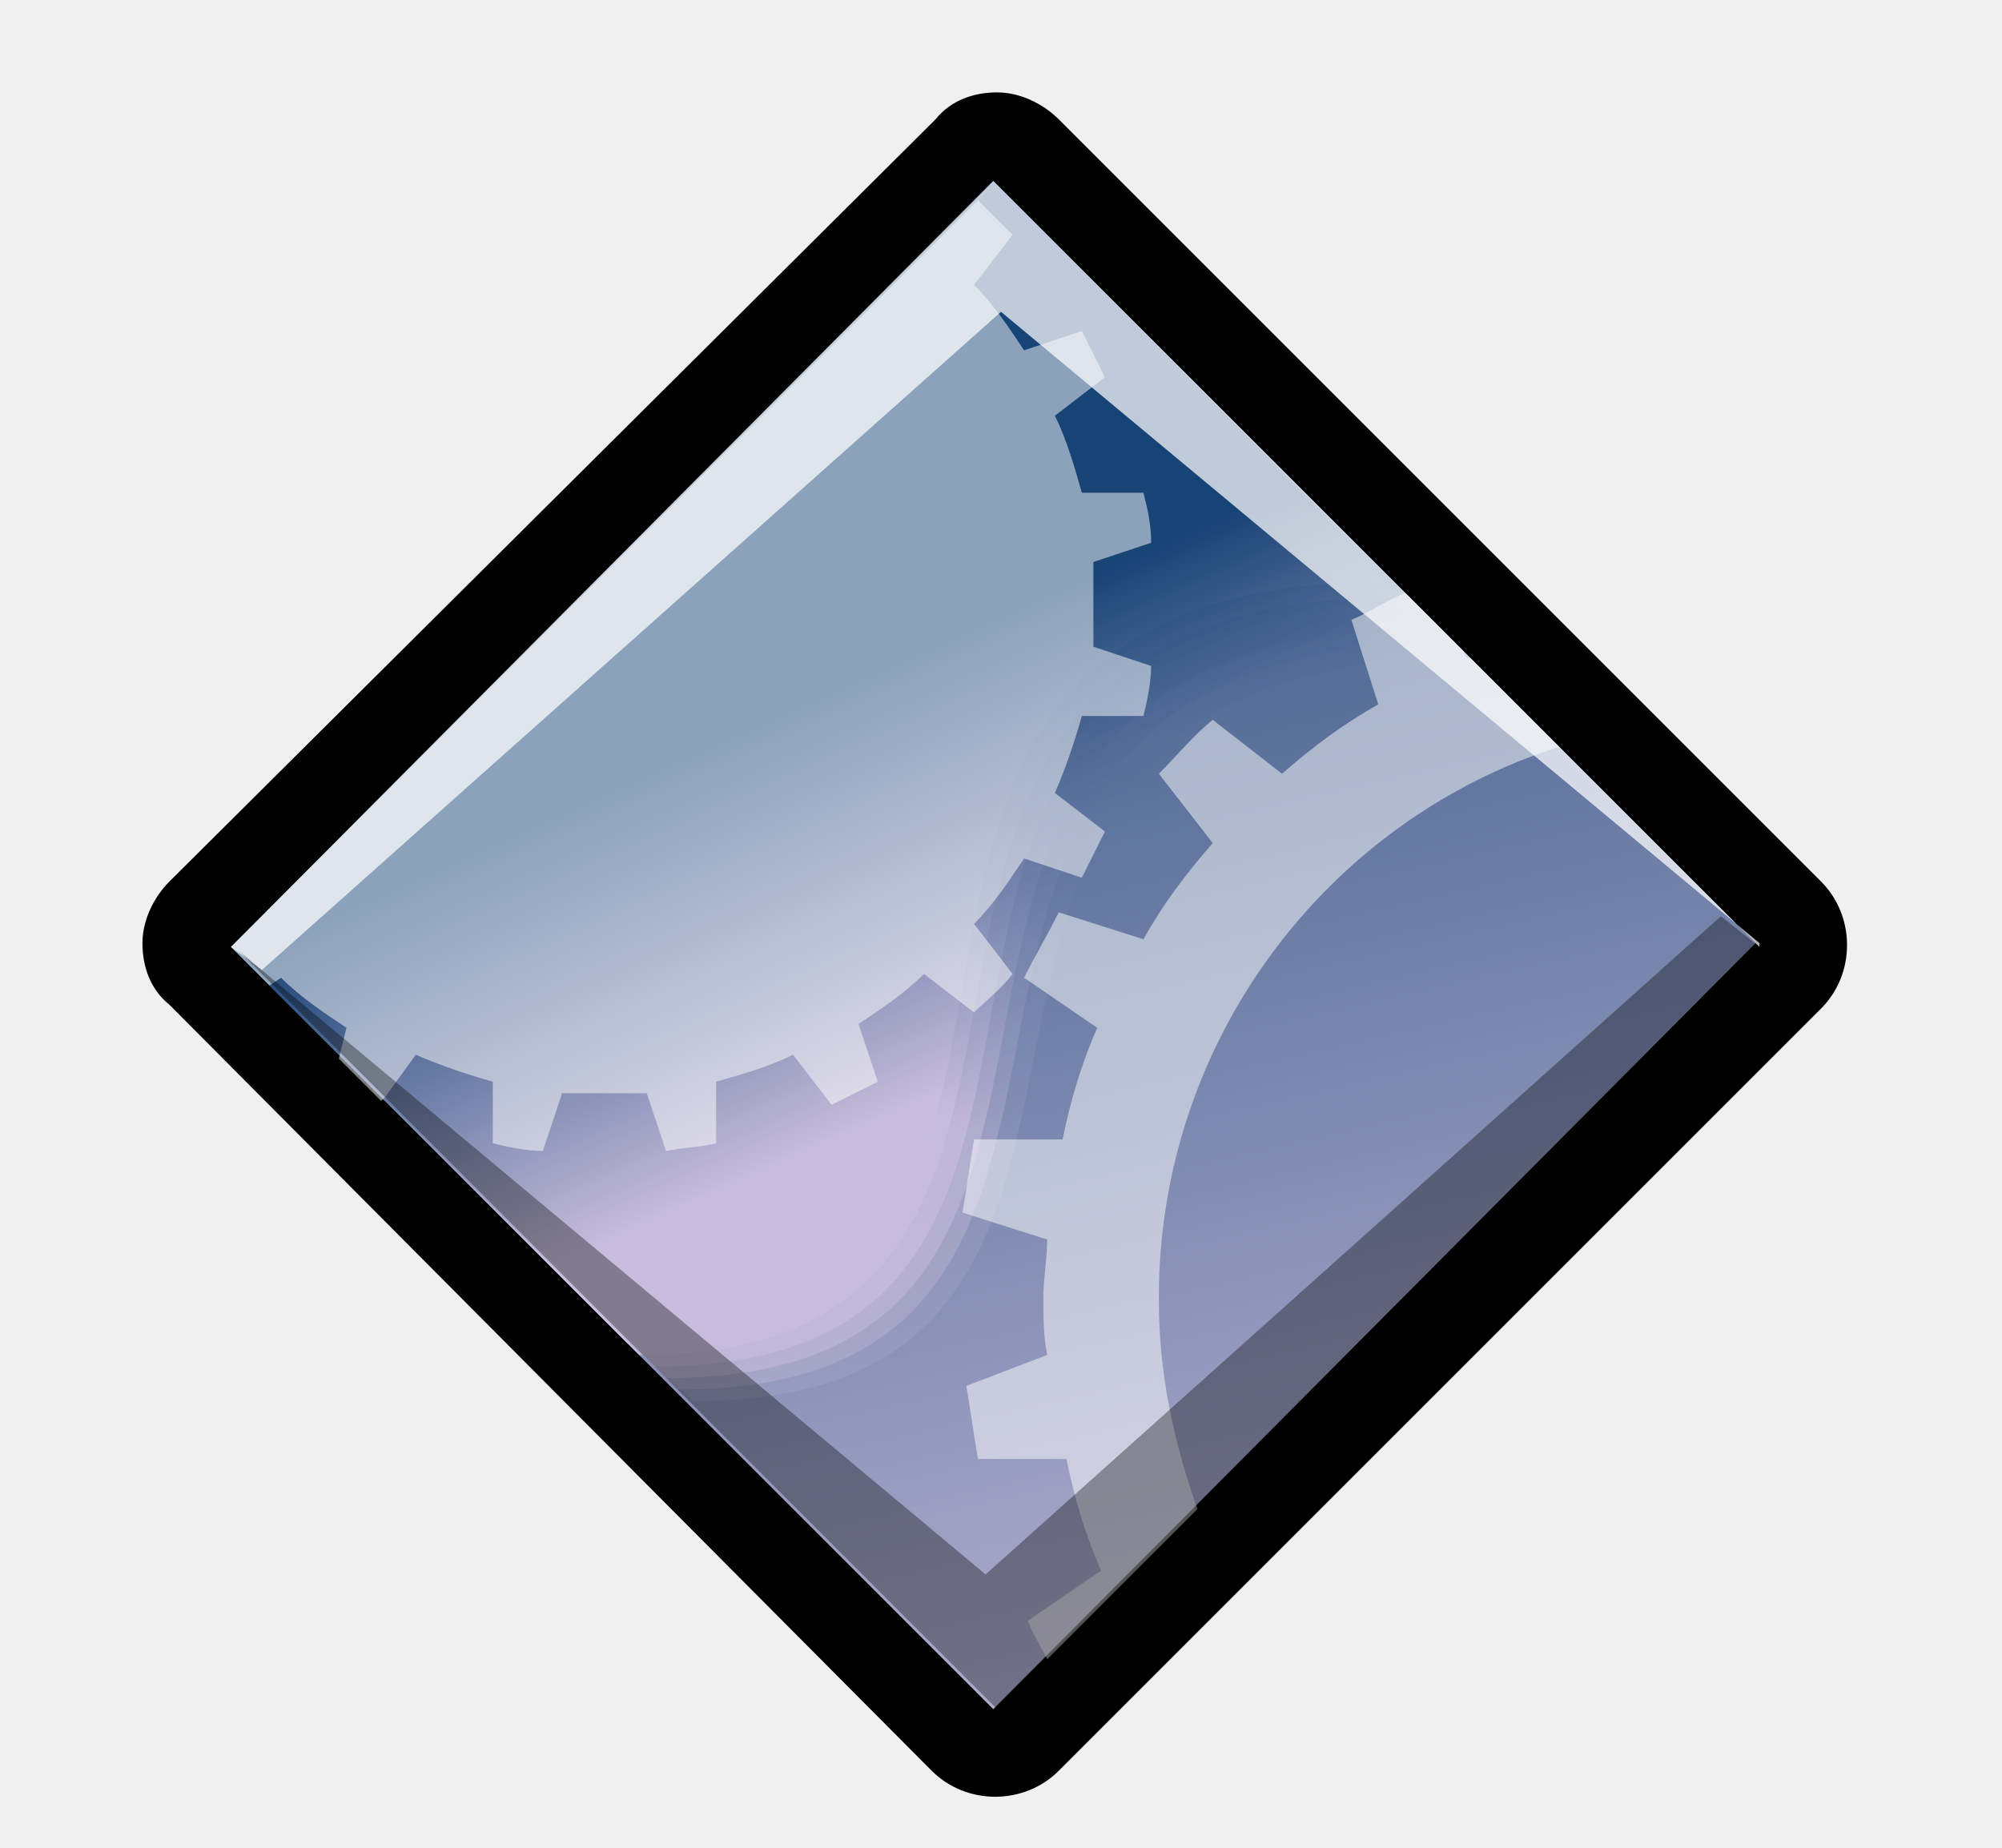
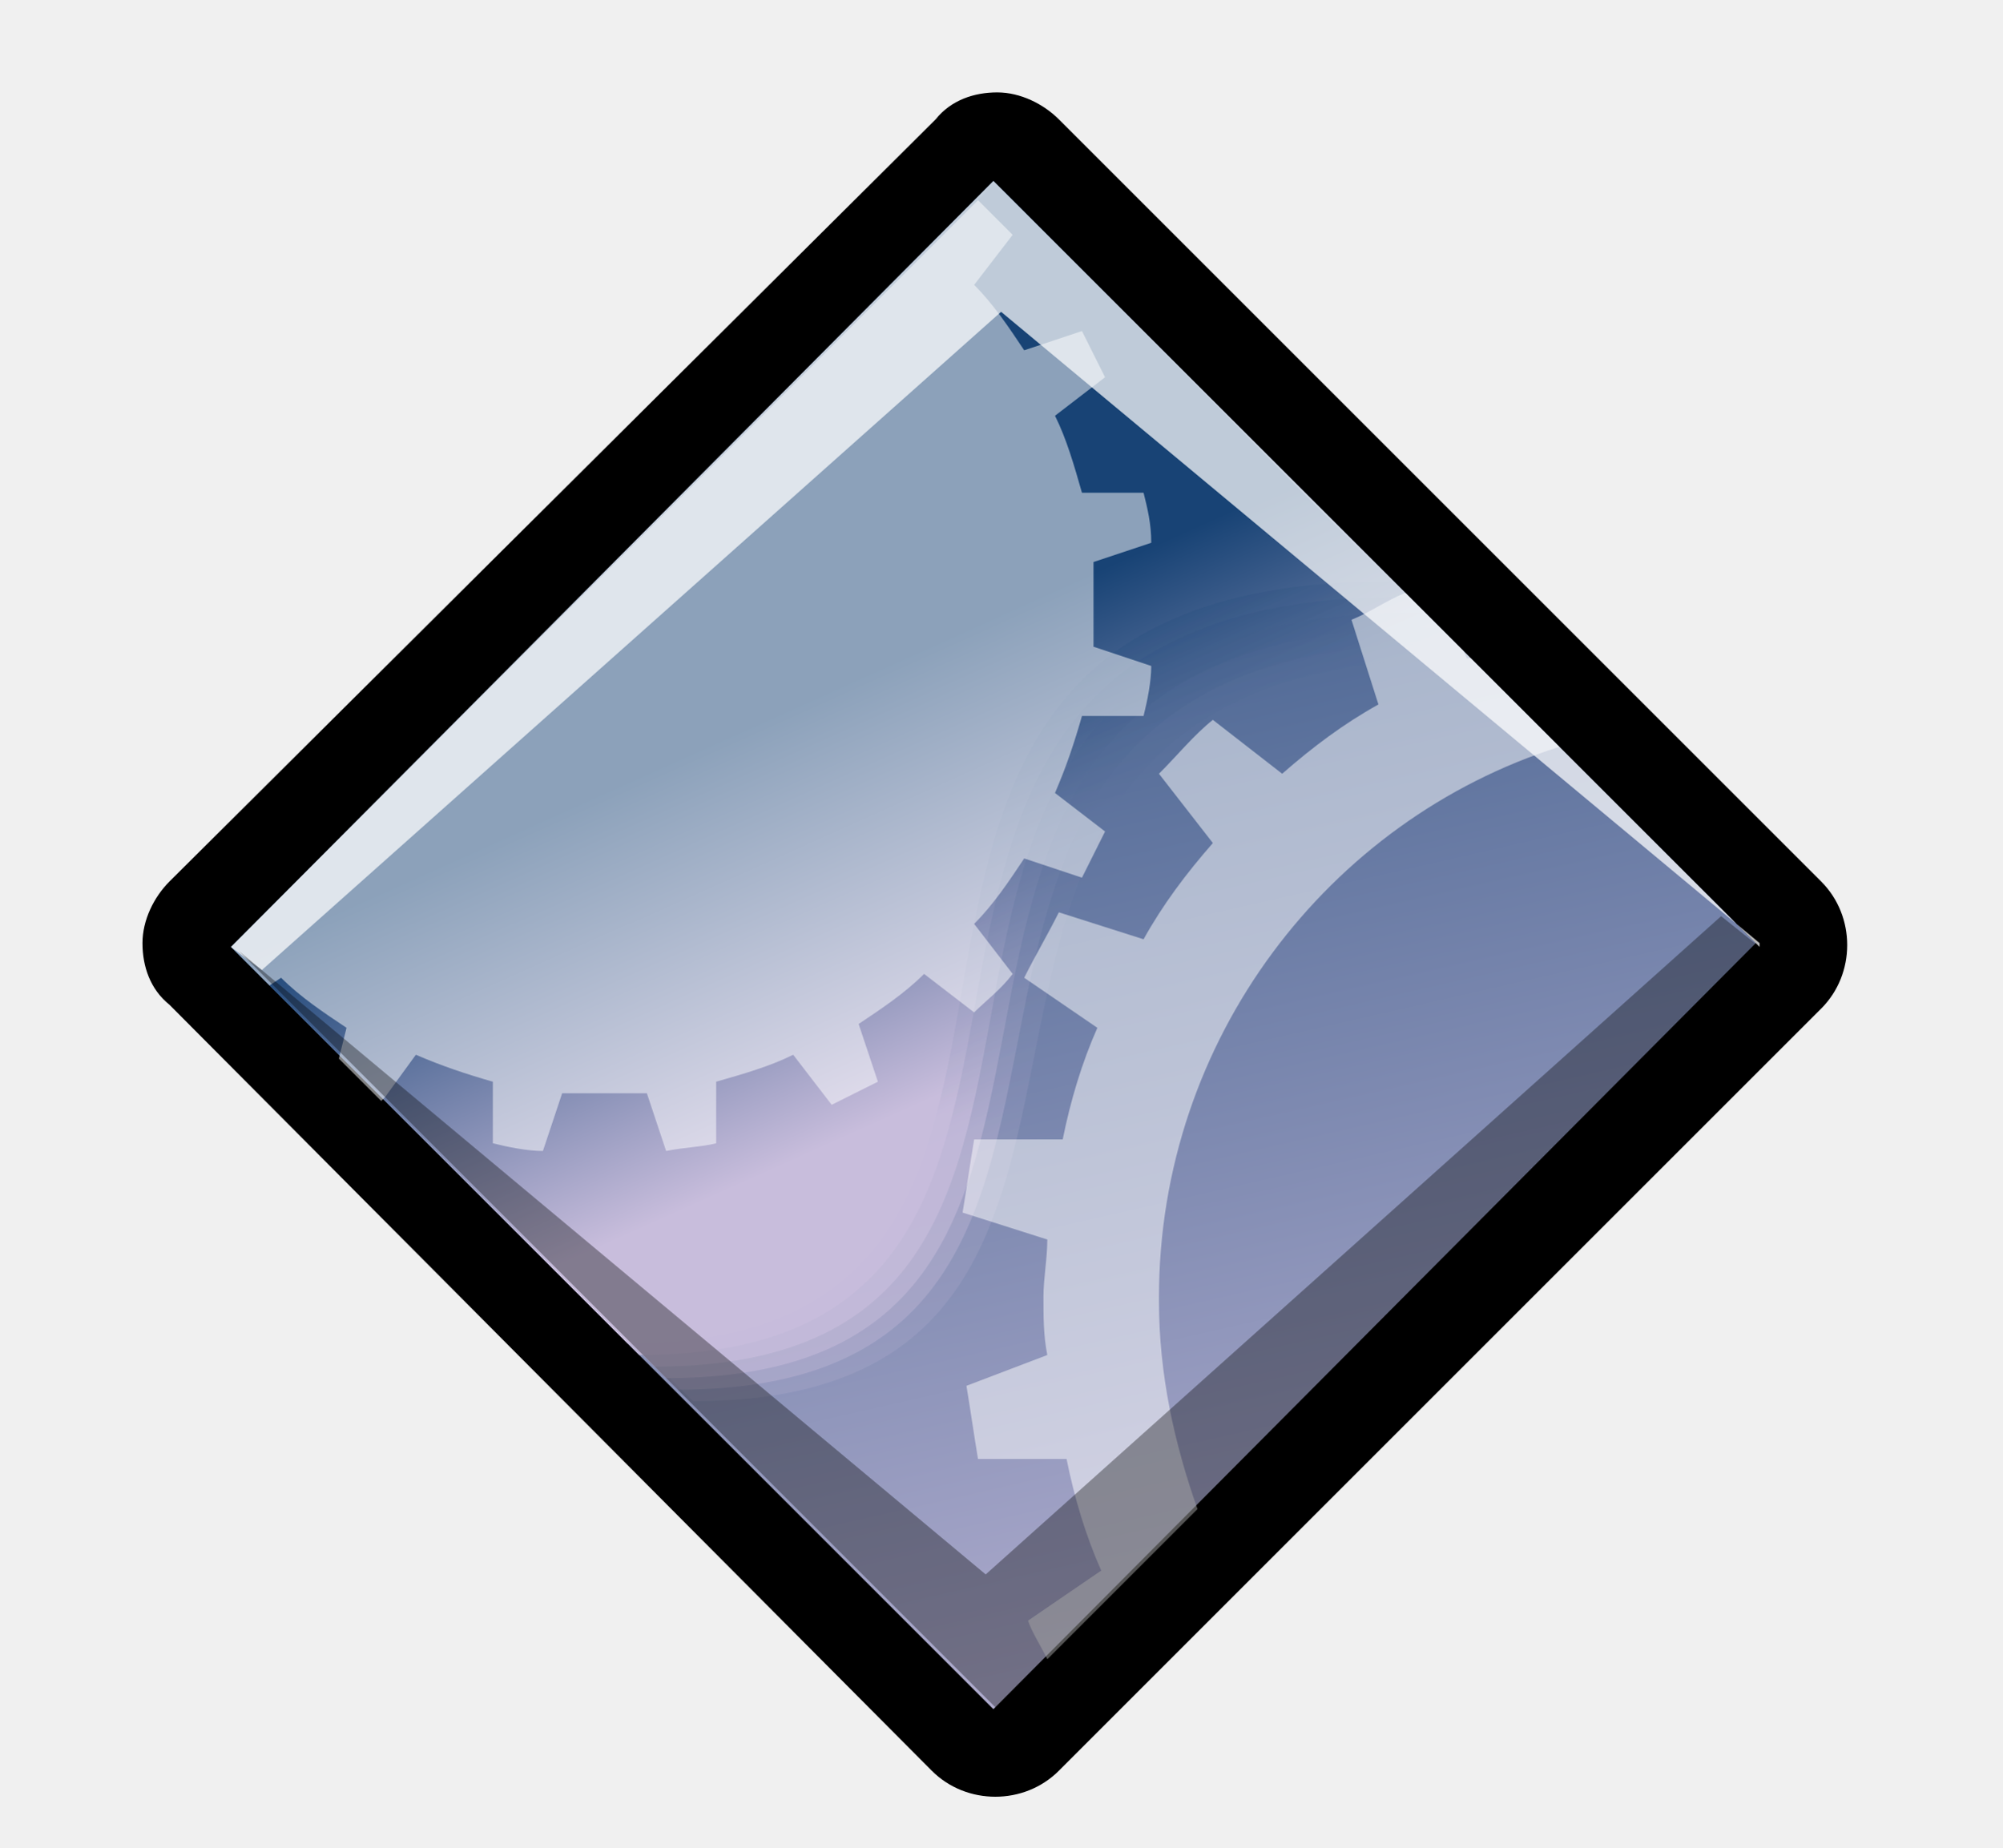
- <svg width="52px" height="48px" viewBox="0 0 52 48" xml:space="preserve">
+ <svg width="52pt" height="48pt" viewBox="0 0 52 48" xml:space="preserve">
  <g id="Layer_x0020_1" style="fill-rule:nonzero;clip-rule:nonzero;fill:#FFFFFF;stroke:#000000;stroke-miterlimit:4;">
    <path style="fill:#000000;stroke:none;" d="M47.3,22.9L27.5,3.1c-0.4-0.4-1-0.7-1.6-0.7c-0.6,0-1.2,0.2-1.6,0.7L4.4,22.9c-0.4,0.4-0.7,1-0.7,1.6c0,0.6,0.2,1.2,0.7,1.6L24.2,46c0.9,0.9,2.4,0.9,3.3,0l19.8-19.8c0.9-0.9,0.9-2.4,0-3.3z" />
    <linearGradient id="aigrd1" gradientUnits="userSpaceOnUse" x1="21.014" y1="3.397" x2="31.654" y2="50.017">
      <stop offset="0" style="stop-color:#184375" />
      <stop offset="1" style="stop-color:#C8BDDC" />
    </linearGradient>
    <path style="fill:url(#aigrd1);stroke:none;" d="M25.8,44.4L6,24.6L25.8,4.7l19.8,19.8L25.8,44.4z" />
    <g>
      <g>
        <linearGradient id="aigrd2" gradientUnits="userSpaceOnUse" x1="21.873" y1="19.648" x2="26.537" y2="30.039">
          <stop offset="0" style="stop-color:#184375" />
          <stop offset="1" style="stop-color:#C8BDDC" />
        </linearGradient>
        <path style="opacity:0;fill:url(#aigrd2);stroke:none;" d="M26.6,5.6L6.8,25.4l11.5,11.3c14.8,0,2.5-19.2,20.2-19.2L26.6,5.6z" />
        <linearGradient id="aigrd3" gradientUnits="userSpaceOnUse" x1="21.633" y1="19.448" x2="26.254" y2="29.743">
          <stop offset="0" style="stop-color:#184375" />
          <stop offset="1" style="stop-color:#C8BDDC" />
        </linearGradient>
        <path style="opacity:0.167;fill:url(#aigrd3);stroke:none;" d="M26.5,5.4L6.7,25.3L18,36.4c14.8,0,2.5-19.3,20.1-19.3L26.5,5.4z" />
        <linearGradient id="aigrd4" gradientUnits="userSpaceOnUse" x1="21.392" y1="19.247" x2="25.969" y2="29.446">
          <stop offset="0" style="stop-color:#184375" />
          <stop offset="1" style="stop-color:#C8BDDC" />
        </linearGradient>
        <path style="opacity:0.333;fill:url(#aigrd4);stroke:none;" d="M26.4,5.3L6.5,25.1l11.1,11c14.8,0,2.4-19.4,20.1-19.4L26.4,5.3z" />
        <linearGradient id="aigrd5" gradientUnits="userSpaceOnUse" x1="21.151" y1="19.046" x2="25.686" y2="29.151">
          <stop offset="0" style="stop-color:#184375" />
          <stop offset="1" style="stop-color:#C8BDDC" />
        </linearGradient>
        <path style="opacity:0.5;fill:url(#aigrd5);stroke:none;" d="M26.2,5.2L6.4,25l10.9,10.8c14.8,0,2.3-19.5,20-19.5L26.2,5.2z" />
        <linearGradient id="aigrd6" gradientUnits="userSpaceOnUse" x1="20.91" y1="18.847" x2="25.402" y2="28.856">
          <stop offset="0" style="stop-color:#184375" />
          <stop offset="1" style="stop-color:#C8BDDC" />
        </linearGradient>
        <path style="opacity:0.667;fill:url(#aigrd6);stroke:none;" d="M26.1,5L6.3,24.9L17,35.5c14.8,0,2.2-19.6,19.9-19.6L26.1,5z" />
        <linearGradient id="aigrd7" gradientUnits="userSpaceOnUse" x1="20.669" y1="18.646" x2="25.118" y2="28.559">
          <stop offset="0" style="stop-color:#184375" />
          <stop offset="1" style="stop-color:#C8BDDC" />
        </linearGradient>
        <path style="opacity:0.833;fill:url(#aigrd7);stroke:none;" d="M26,4.9L6.1,24.7l10.5,10.5c14.8,0,2.2-19.7,19.9-19.7L26,4.9z" />
        <linearGradient id="aigrd8" gradientUnits="userSpaceOnUse" x1="20.428" y1="18.445" x2="24.834" y2="28.262">
          <stop offset="0" style="stop-color:#184375" />
          <stop offset="1" style="stop-color:#C8BDDC" />
        </linearGradient>
        <path style="fill:url(#aigrd8);stroke:none;" d="M25.8,4.8L6,24.6l10.3,10.3c14.8,0,2.1-19.8,19.8-19.8L25.8,4.8z" />
      </g>
    </g>
    <path style="opacity:0.72;stroke:none;" d="M45.7,24.6L25.8,4.7L6,24.6l0.8,0.6L26,8.1l19.7,16.4z" />
    <path style="opacity:0.5;stroke:none;" d="M10,28.5l0.8-1.1c0.7,0.3,1.3,0.5,2,0.7l0,1.6c0.4,0.1,0.9,0.2,1.3,0.2l0.5-1.5c0.4,0,0.7,0,1.1,0c0.4,0,0.7,0,1.1,0l0.5,1.5c0.5-0.1,0.9-0.1,1.3-0.2l0-1.6c0.7-0.2,1.4-0.4,2-0.7l1,1.3c0.4-0.2,0.8-0.4,1.2-0.6l-0.5-1.5    c0.6-0.4,1.2-0.8,1.7-1.3l1.3,1c0.3-0.3,0.7-0.6,1-1l-1-1.3c0.5-0.5,0.9-1.1,1.3-1.7l1.5,0.5c0.2-0.4,0.4-0.8,0.6-1.2l-1.3-1c0.3-0.7,0.5-1.3,0.7-2l1.6,0c0.1-0.4,0.2-0.9,0.2-1.3l-1.5-0.5c0-0.4,0-0.7,0-1.1s0-0.7,0-1.1l1.5-0.5c0-0.5-0.1-0.9-0.2-1.3l-1.6,0    c-0.2-0.7-0.4-1.4-0.7-2l1.3-1c-0.2-0.4-0.4-0.8-0.6-1.2l-1.5,0.5c-0.4-0.6-0.8-1.2-1.3-1.7l1-1.3c-0.3-0.3-0.6-0.6-0.9-0.9L6,24.6l1,1l0.3-0.2c0.5,0.5,1.1,0.9,1.7,1.3l-0.2,0.8l1.1,1.1z" />
    <path style="opacity:0.5;stroke:none;" d="M30.1,33.7c0-6.7,4.4-12.4,10.4-14.3l-2.3-2.3c0,0,0,0-0.1,0L38,16.9l-1.5-1.5c-0.5,0.2-0.9,0.5-1.4,0.7l0.7,2.2c-0.9,0.5-1.7,1.1-2.5,1.8l-1.8-1.4c-0.5,0.4-0.9,0.9-1.4,1.4l1.4,1.8c-0.7,0.8-1.3,1.6-1.8,2.5l-2.2-0.7    c-0.3,0.6-0.6,1.1-0.9,1.7l1.9,1.3c-0.4,0.9-0.7,1.9-0.9,2.9l-2.3,0c-0.1,0.6-0.2,1.3-0.3,1.9l2.2,0.7c0,0.5-0.1,1-0.1,1.5c0,0.5,0,1,0.1,1.5L25.1,36c0.1,0.6,0.2,1.3,0.3,1.9l2.3,0c0.2,1,0.5,2,0.9,2.9l-1.9,1.3c0.1,0.3,0.3,0.6,0.5,1l3.9-3.9    c-0.6-1.7-1-3.5-1-5.4z" />
    <path style="opacity:0.35;fill:#000000;stroke:none;" d="M6.2,24.7l19.7,19.7l19.8-19.8l-1-0.8L25.6,40.9L6.2,24.7z" />
  </g>
  <g id="Layer_x0020_3" style="fill-rule:nonzero;clip-rule:nonzero;stroke:#000000;stroke-miterlimit:4;">
    <path style="fill:none;stroke:none;" d="M52,48H0V0h52v48z" />
  </g>
</svg>
